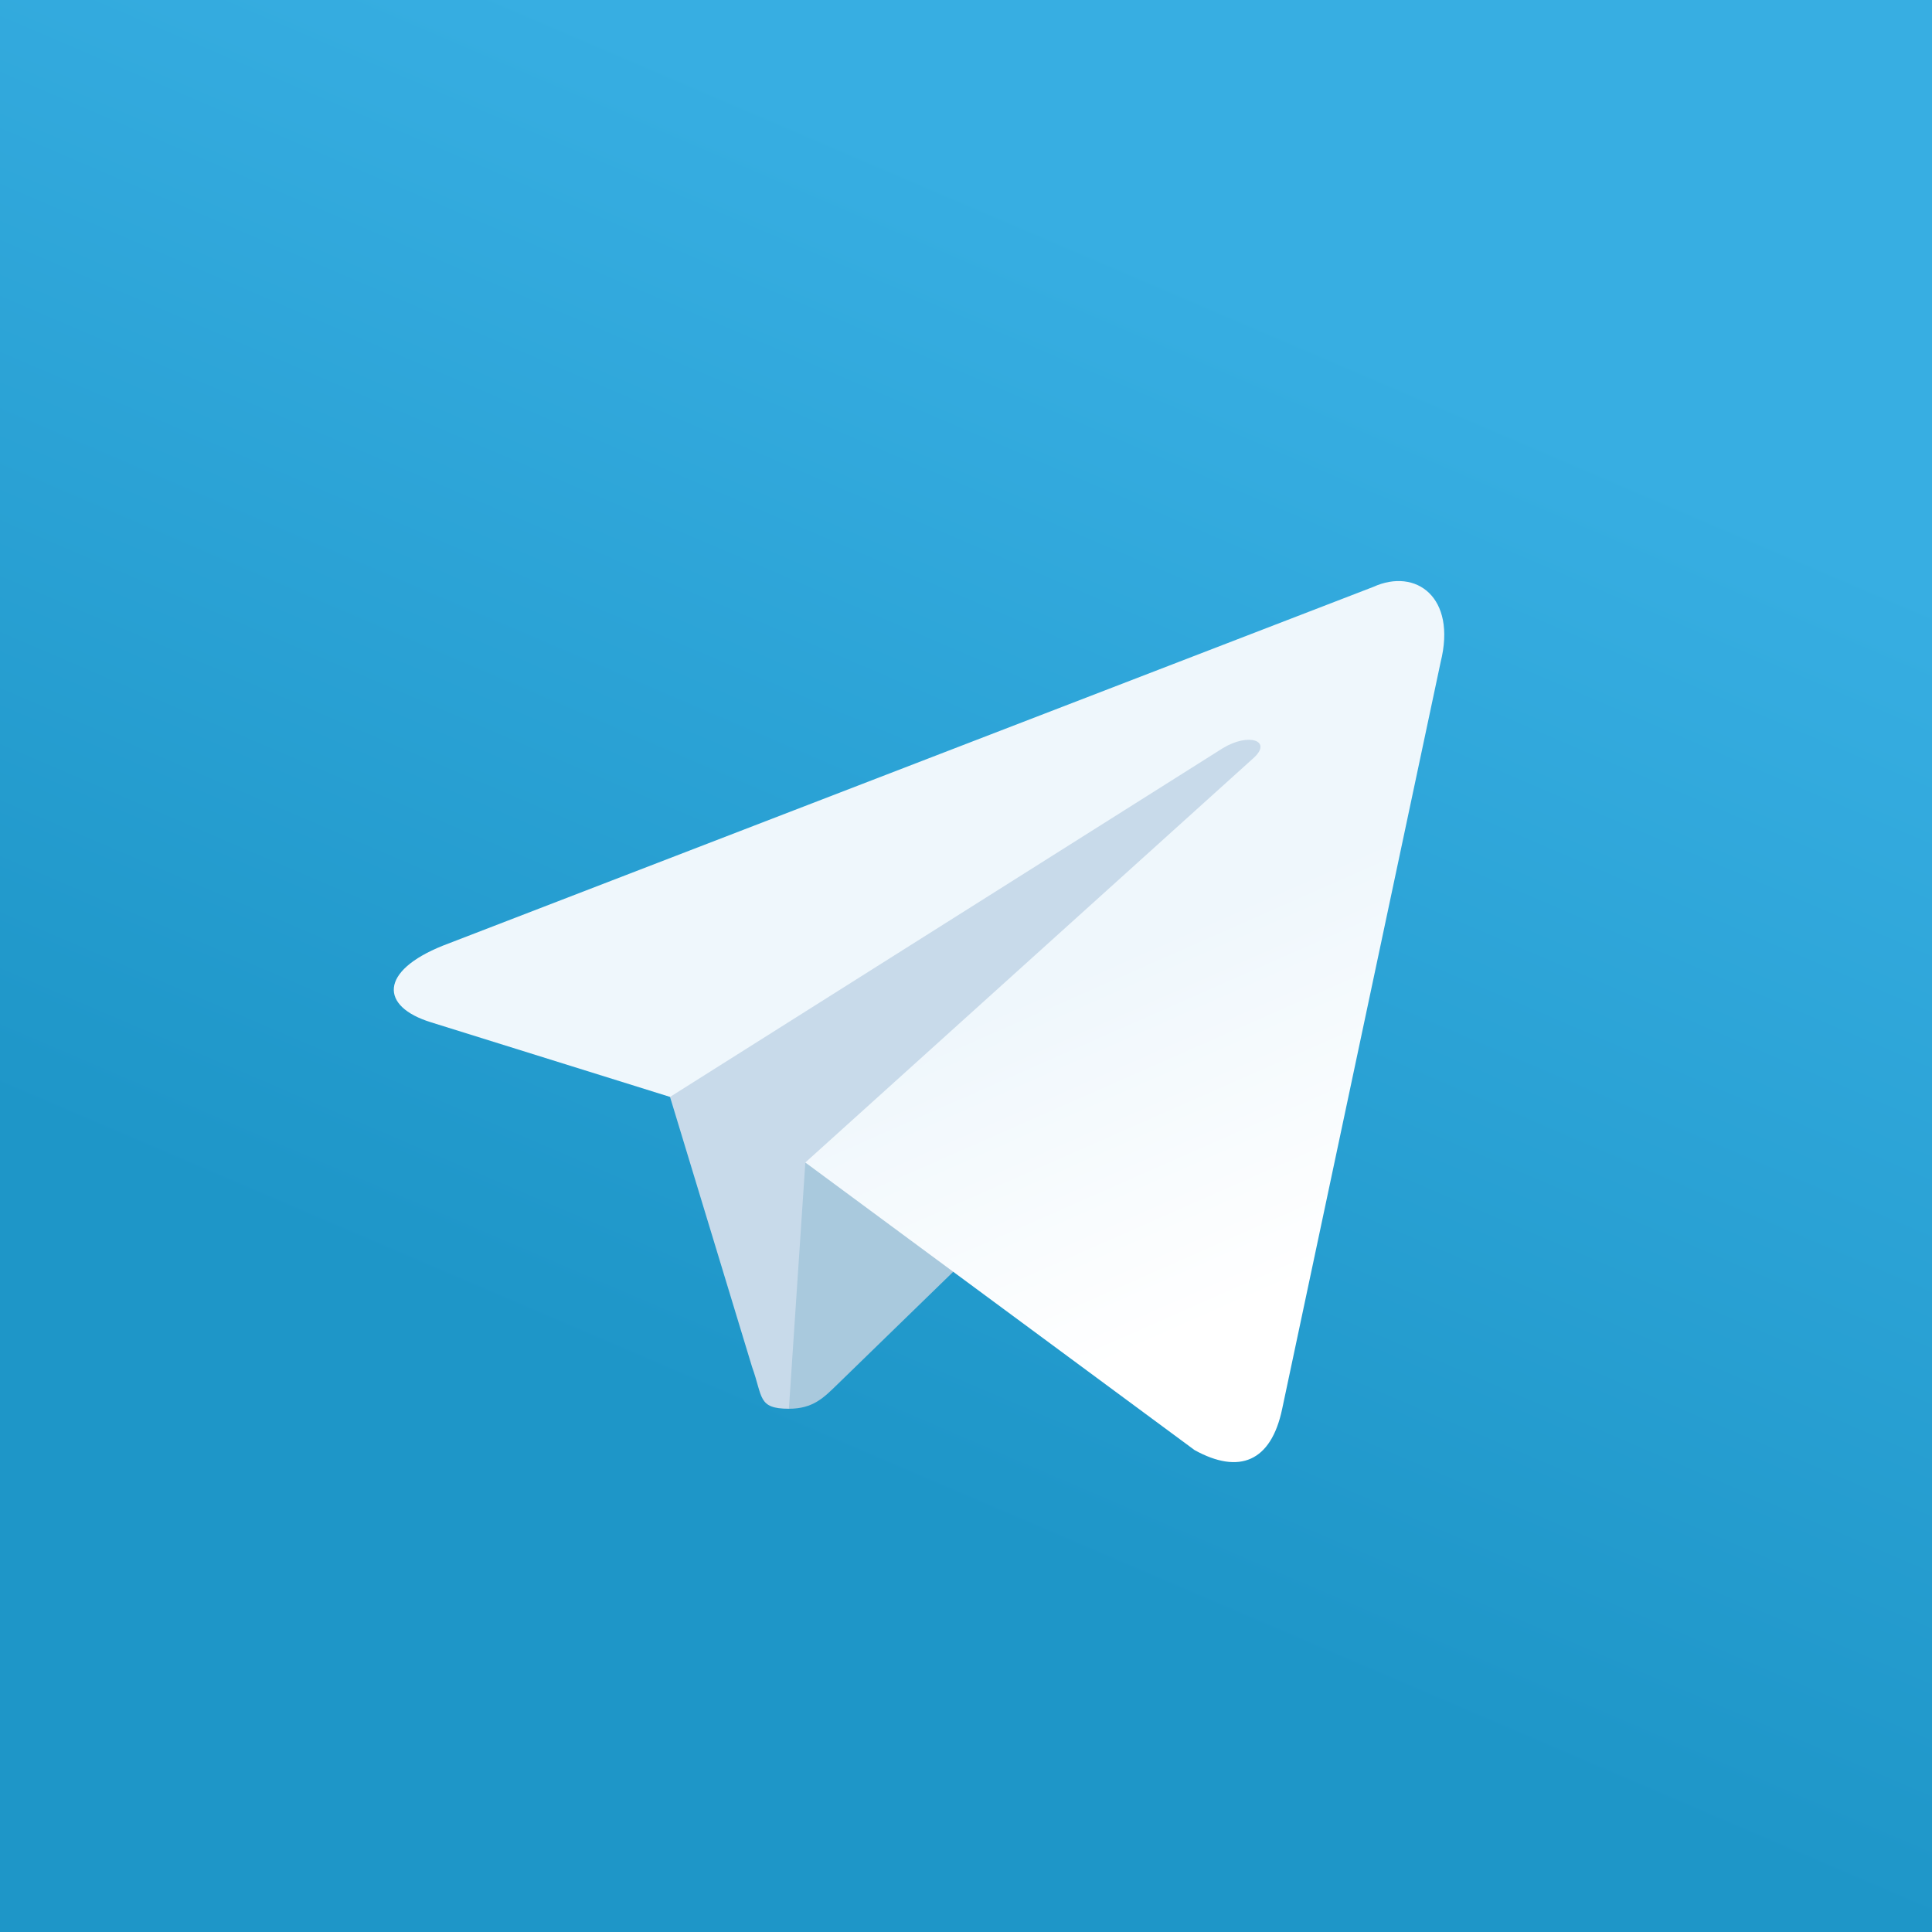
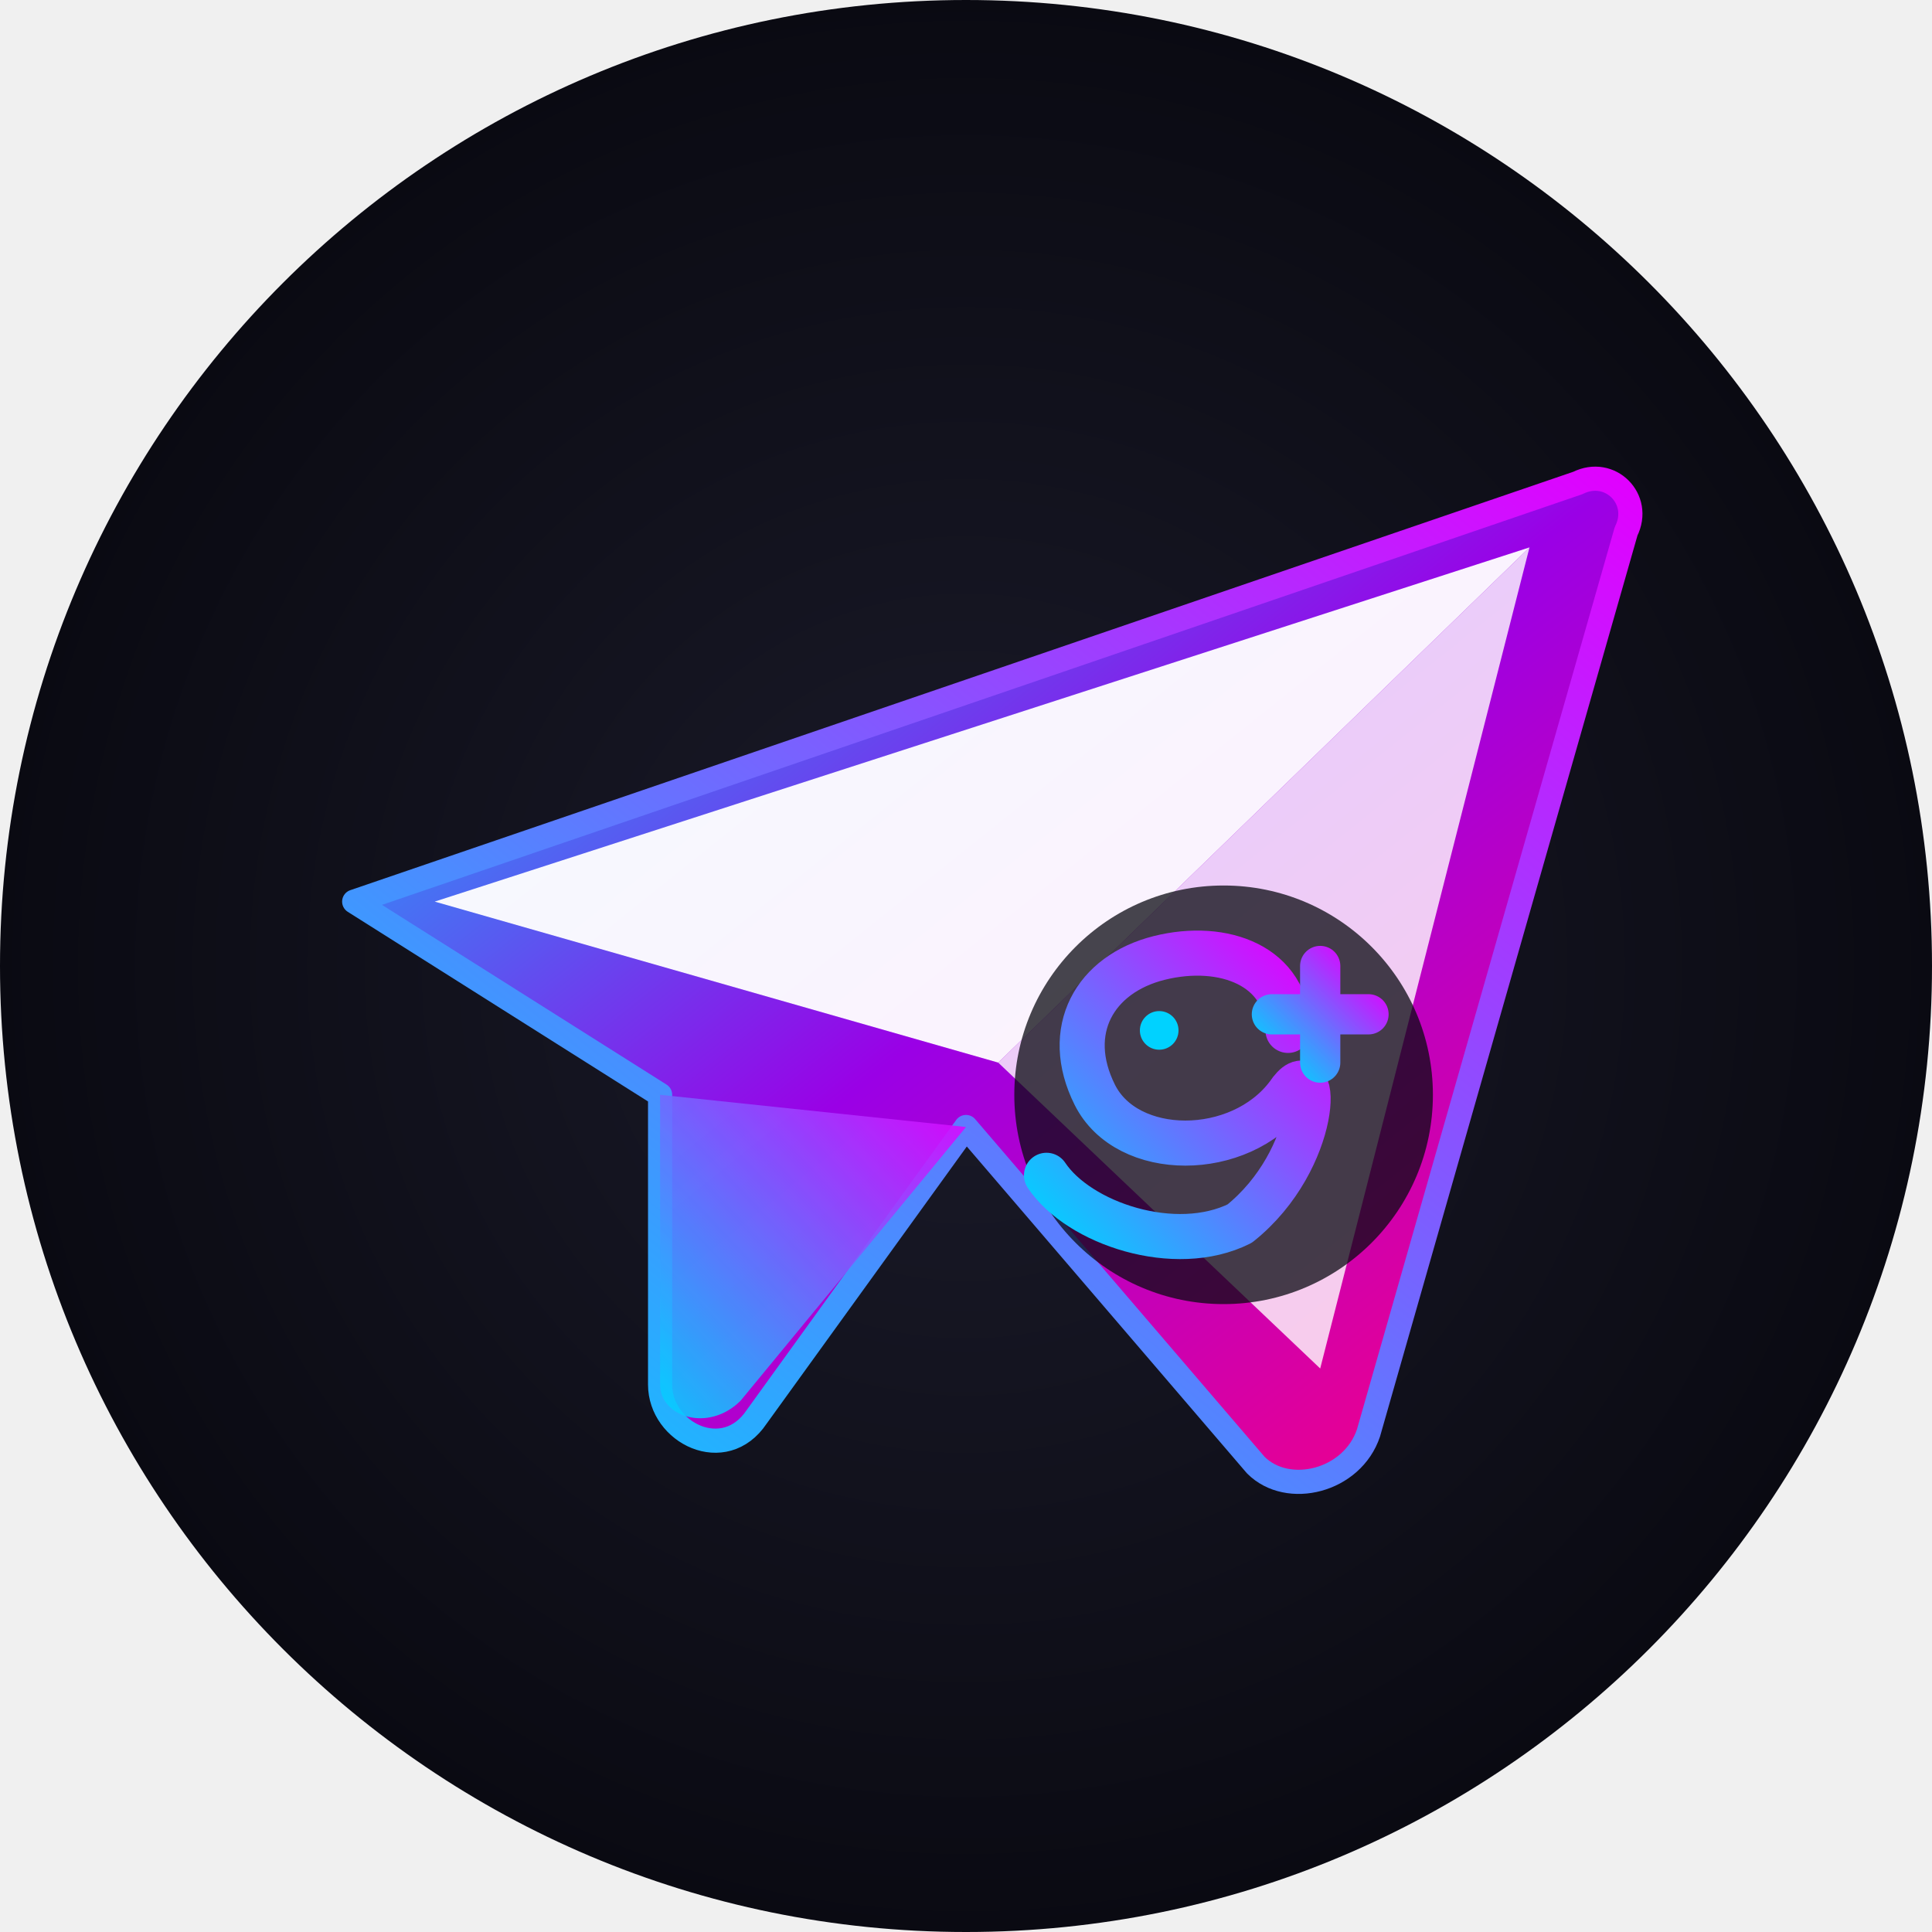
- <svg xmlns="http://www.w3.org/2000/svg" viewBox="0 0 240 240">
+ <svg xmlns="http://www.w3.org/2000/svg" viewBox="0 0 120 120" width="120" height="120">
  <defs>
-     <linearGradient id="a" x1=".667" x2=".417" y1=".167" y2=".75">
-       <stop offset="0" stop-color="#37aee2" />
-       <stop offset="1" stop-color="#1e96c8" />
+     <radialGradient id="bg-grad" cx="50%" cy="50%" r="50%">
+       <stop offset="0%" stop-color="#1b1b2a" />
+       <stop offset="100%" stop-color="#0a0a12" />
+     </radialGradient>
+     <linearGradient id="main-grad" x1="0%" y1="0%" x2="100%" y2="100%">
+       <stop offset="0%" stop-color="#00D2FF" />
+       <stop offset="50%" stop-color="#9A00E6" />
+       <stop offset="100%" stop-color="#FF007A" />
    </linearGradient>
-     <linearGradient id="b" x1=".66" x2=".851" y1=".437" y2=".802">
-       <stop offset="0" stop-color="#eff7fc" />
-       <stop offset="1" stop-color="#fff" />
+     <linearGradient id="accent-grad" x1="0%" y1="100%" x2="100%" y2="0%">
+       <stop offset="0%" stop-color="#00D2FF" />
+       <stop offset="100%" stop-color="#E100FF" />
    </linearGradient>
  </defs>
-   <rect width="100%" height="100%" fill="url(#a)" />
-   <path fill="#c8daea" d="M98 175c-3.888 0-3.227-1.468-4.568-5.17L82 132.207 170 80" />
-   <path fill="#a9c9dd" d="M98 175c3 0 4.325-1.372 6-3l16-15.558-19.958-12.035" />
-   <path fill="url(#b)" d="M100.04 144.41l48.36 35.729c5.519 3.045 9.501 1.468 10.876-5.123l19.685-92.763c2.015-8.08-3.08-11.746-8.36-9.349l-115.59 44.571c-7.89 3.165-7.843 7.567-1.438 9.528l29.663 9.259 68.673-43.325c3.242-1.966 6.218-.91 3.776 1.258" />
+   <circle cx="60" cy="60" r="60" fill="url(#bg-grad)" />
+   <g fill="none">
+     <path fill="url(#main-grad)" stroke="url(#accent-grad)" stroke-width="1.5" stroke-linejoin="round" d="M 22 56 L 98 30 C 100 29 102 31 101 33 L 85 89 C 84 92 80 93 78 91 L 60 70 L 47 88 C 45 91 41 89 41 86 L 41 68 L 22 56 Z" />
+     <path fill="#FFFFFF" opacity="0.95" d="M 27 56 L 95 34 L 62 66 Z" />
+     <path fill="#FFFFFF" opacity="0.80" d="M 95 34 L 82 85 L 62 66 Z" />
+     <path fill="url(#accent-grad)" opacity="0.9" d="M 60 70 L 41 68 L 41 86 C 41 88 44 89 46 87 L 60 70 Z" />
+     <g transform="translate(64, 56)">
+       <circle cx="12" cy="12" r="13" fill="#0a0a12" opacity="0.75" />
+       <path stroke="url(#accent-grad)" stroke-width="2.8" stroke-linecap="round" stroke-linejoin="round" fill="none" d="M 16 8 C 16 4 12 2.5 8 3.5 C 4 4.5 2 8 4 12 C 6 16 13 16 16 12 C 18 9 18 16 13 20 C 9 22 3 20 1 17" />
+       <path stroke="url(#accent-grad)" stroke-width="2.5" stroke-linecap="round" d="M 18 4 V 10 M 15 7 H 21" />
+       <circle cx="8" cy="8" r="1.2" fill="#00D2FF" />
+     </g>
+   </g>
</svg>
